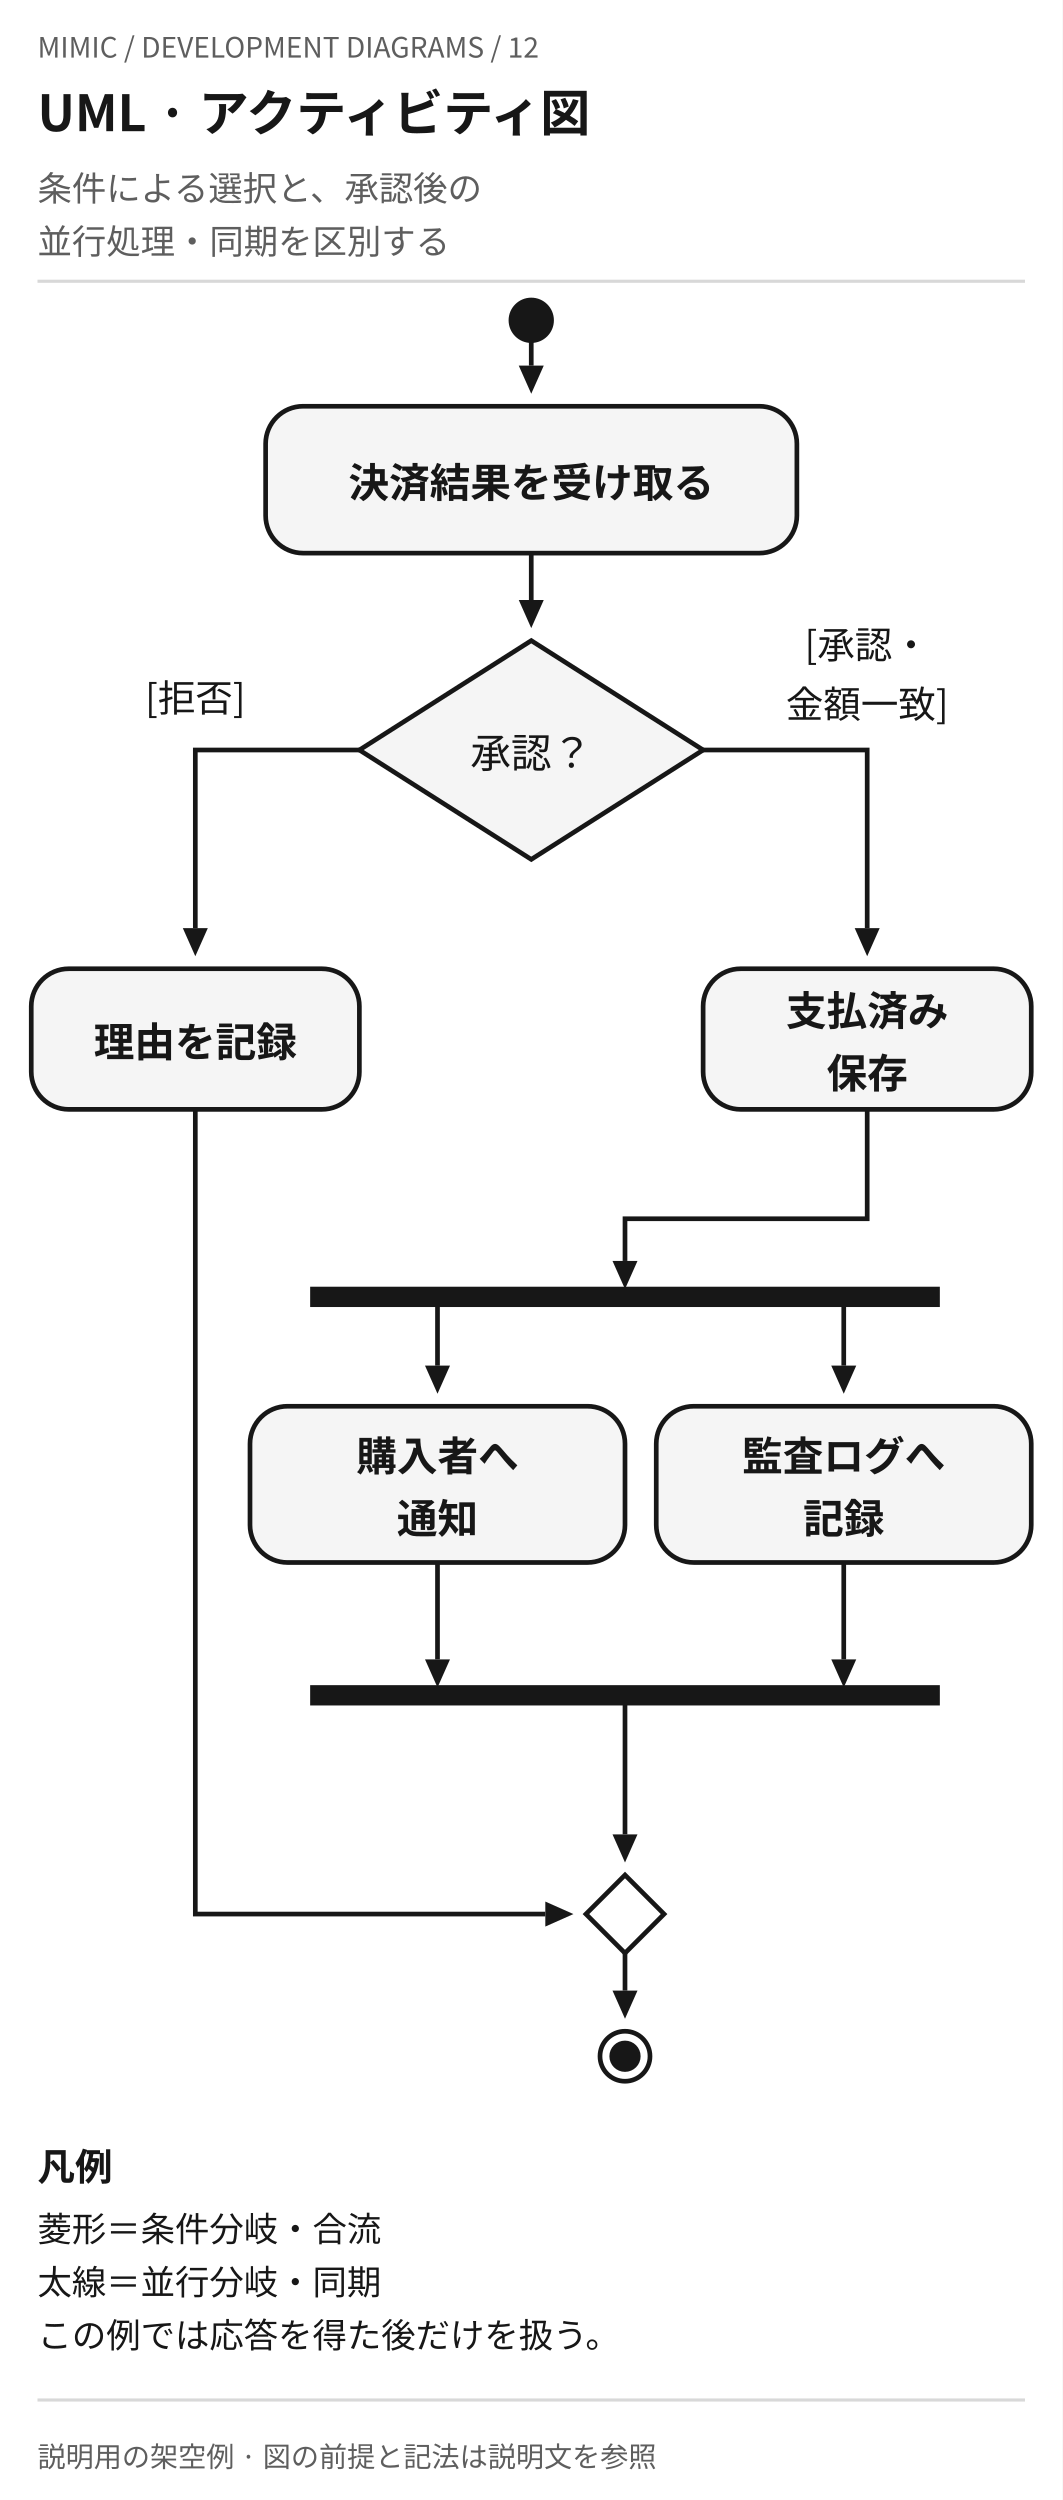
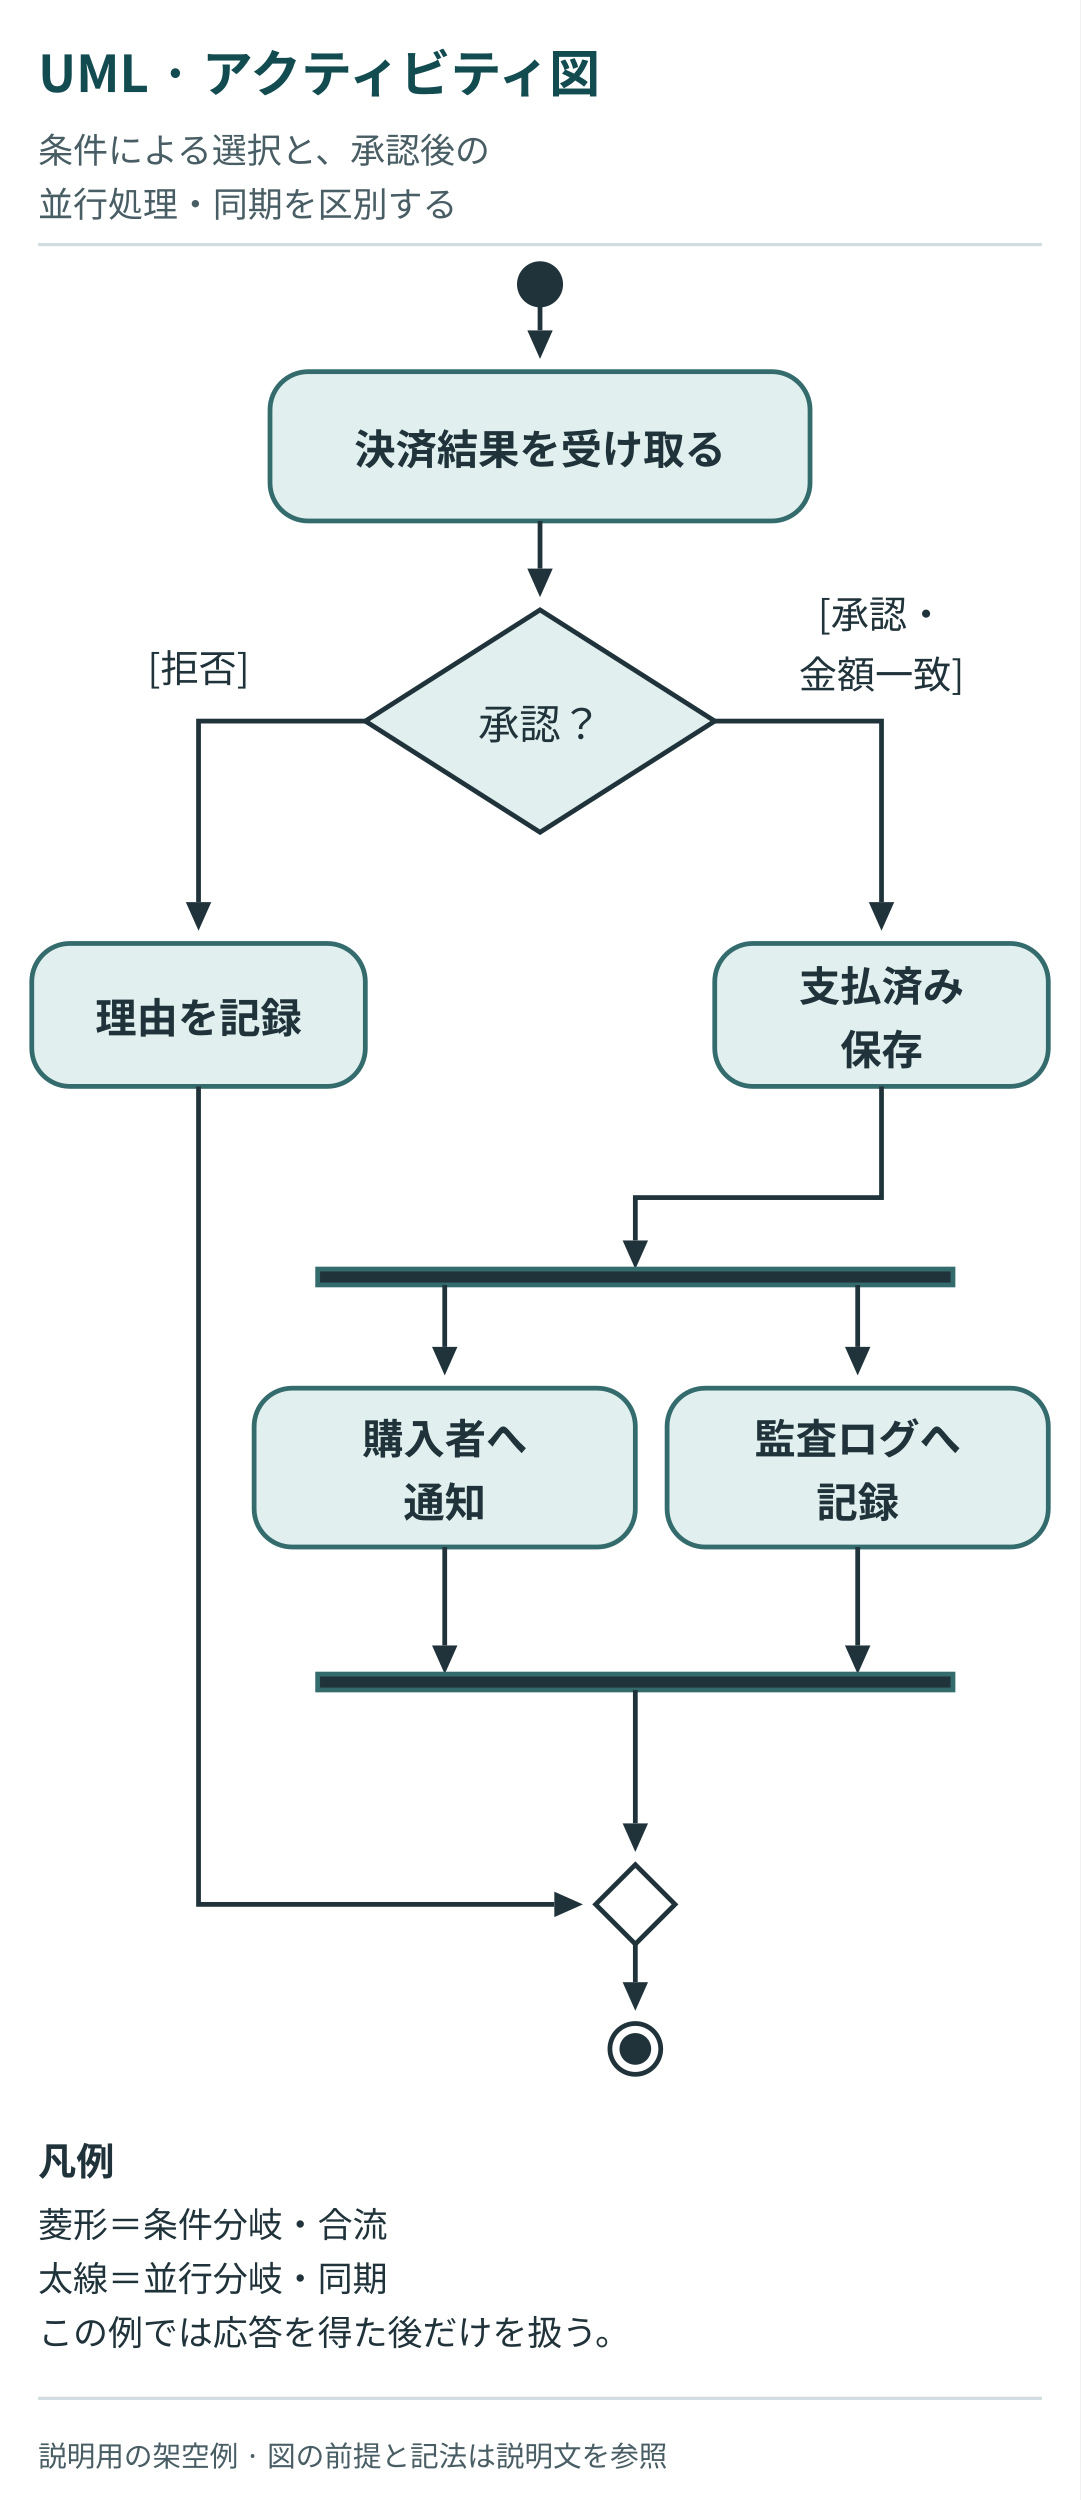
- <svg xmlns="http://www.w3.org/2000/svg" viewBox="0 0 680 1600" role="img" aria-labelledby="title desc">
+ <svg xmlns="http://www.w3.org/2000/svg" viewBox="0 26 680 1574" role="img" aria-labelledby="title desc">
  <rect x="0" y="0" width="680" height="1600" fill="#ffffff" stroke="none" stroke-width="3" />
-   <text x="24" y="29" fill="#5e5e5e" font-family="Noto Sans CJK JP, sans-serif" font-size="18" font-weight="400" text-anchor="start" dominant-baseline="central">MIMIC / DEVELOPMENT DIAGRAMS / 12</text>
-   <text x="24" y="70" fill="#171717" font-family="Noto Sans CJK JP, sans-serif" font-size="32" font-weight="600" text-anchor="start" dominant-baseline="central">UML · アクティビティ図</text>
-   <text x="24" y="119.0" fill="#5e5e5e" font-family="Noto Sans CJK JP, sans-serif" font-size="22" font-weight="400" text-anchor="start" dominant-baseline="central">条件による選択と、承認後の</text>
-   <text x="24" y="153.0" fill="#5e5e5e" font-family="Noto Sans CJK JP, sans-serif" font-size="22" font-weight="400" text-anchor="start" dominant-baseline="central">並行処理・同期を区別する</text>
-   <line x1="24" y1="180" x2="656" y2="180" stroke="#d8d8d8" stroke-width="2" />
-   <line x1="24" y1="1536" x2="656" y2="1536" stroke="#d8d8d8" stroke-width="2" />
-   <text x="24" y="1571" fill="#5e5e5e" font-family="Noto Sans CJK JP, sans-serif" font-size="18" font-weight="400" text-anchor="start" dominant-baseline="central">説明用の架空例 · 図の前提と記法は説明文を参照</text>
-   <circle cx="340" cy="205" r="13" fill="#171717" stroke="#171717" stroke-width="3" />
-   <polyline points="340,218 340.0,234.0" fill="none" stroke="#171717" stroke-width="3" />
-   <polygon points="348.0,234.0 340.0,252.0 332.0,234.0" fill="#171717" stroke="none" stroke-width="2" />
-   <rect x="170" y="260" width="340" height="94" fill="#f5f5f5" stroke="#171717" stroke-width="3" rx="24" />
-   <text x="340.0" y="307.0" fill="#171717" font-family="Noto Sans CJK JP, sans-serif" font-size="26" font-weight="600" text-anchor="middle" dominant-baseline="central">決済結果を受け取る</text>
-   <polyline points="340,354 340.0,384.0" fill="none" stroke="#171717" stroke-width="3" />
-   <polygon points="348.0,384.0 340.0,402.0 332.0,384.0" fill="#171717" stroke="none" stroke-width="2" />
-   <polygon points="340,410 450,480 340,550 230,480" fill="#f5f5f5" stroke="#171717" stroke-width="3" />
-   <text x="340" y="480" fill="#171717" font-family="Noto Sans CJK JP, sans-serif" font-size="26" font-weight="400" text-anchor="middle" dominant-baseline="central">承認？</text>
-   <polyline points="230,480 125,480 125.0,594.0" fill="none" stroke="#171717" stroke-width="3" />
-   <polygon points="133.0,594.0 125.0,612.0 117.0,594.0" fill="#171717" stroke="none" stroke-width="2" />
-   <text x="125" y="445" fill="#171717" font-family="Noto Sans CJK JP, sans-serif" font-size="24" font-weight="400" text-anchor="middle" dominant-baseline="central">[拒否]</text>
-   <polyline points="450,480 555,480 555.0,594.0" fill="none" stroke="#171717" stroke-width="3" />
-   <polygon points="563.0,594.0 555.0,612.0 547.0,594.0" fill="#171717" stroke="none" stroke-width="2" />
-   <text x="555" y="411.0" fill="#171717" font-family="Noto Sans CJK JP, sans-serif" font-size="24" font-weight="400" text-anchor="middle" dominant-baseline="central">[承認・</text>
-   <text x="555" y="449.0" fill="#171717" font-family="Noto Sans CJK JP, sans-serif" font-size="24" font-weight="400" text-anchor="middle" dominant-baseline="central">金額一致]</text>
-   <rect x="20" y="620" width="210" height="90" fill="#f5f5f5" stroke="#171717" stroke-width="3" rx="24" />
-   <text x="125.0" y="665.0" fill="#171717" font-family="Noto Sans CJK JP, sans-serif" font-size="26" font-weight="600" text-anchor="middle" dominant-baseline="central">理由を記録</text>
-   <rect x="450" y="620" width="210" height="90" fill="#f5f5f5" stroke="#171717" stroke-width="3" rx="24" />
-   <text x="555.0" y="645.0" fill="#171717" font-family="Noto Sans CJK JP, sans-serif" font-size="26" font-weight="600" text-anchor="middle" dominant-baseline="central">支払済み</text>
-   <text x="555.0" y="685.0" fill="#171717" font-family="Noto Sans CJK JP, sans-serif" font-size="26" font-weight="600" text-anchor="middle" dominant-baseline="central">保存</text>
-   <polyline points="555,710 555,780 400,780 400.0,807.0" fill="none" stroke="#171717" stroke-width="3" />
-   <polygon points="408.0,807.0 400,825 392.0,807.0" fill="#171717" stroke="none" stroke-width="2" />
-   <rect x="200" y="825" width="400" height="10" fill="#171717" stroke="#171717" stroke-width="3" />
-   <polyline points="280,835 280.0,874.0" fill="none" stroke="#171717" stroke-width="3" />
-   <polygon points="288.0,874.0 280.0,892.0 272.0,874.0" fill="#171717" stroke="none" stroke-width="2" />
-   <polyline points="540,835 540.0,874.0" fill="none" stroke="#171717" stroke-width="3" />
-   <polygon points="548.0,874.0 540.0,892.0 532.0,874.0" fill="#171717" stroke="none" stroke-width="2" />
-   <rect x="160" y="900" width="240" height="100" fill="#f5f5f5" stroke="#171717" stroke-width="3" rx="24" />
-   <text x="280.0" y="930.0" fill="#171717" font-family="Noto Sans CJK JP, sans-serif" font-size="26" font-weight="600" text-anchor="middle" dominant-baseline="central">購入者へ</text>
-   <text x="280.0" y="970.0" fill="#171717" font-family="Noto Sans CJK JP, sans-serif" font-size="26" font-weight="600" text-anchor="middle" dominant-baseline="central">通知</text>
-   <rect x="420" y="900" width="240" height="100" fill="#f5f5f5" stroke="#171717" stroke-width="3" rx="24" />
-   <text x="540.0" y="930.0" fill="#171717" font-family="Noto Sans CJK JP, sans-serif" font-size="26" font-weight="600" text-anchor="middle" dominant-baseline="central">監査ログへ</text>
-   <text x="540.0" y="970.0" fill="#171717" font-family="Noto Sans CJK JP, sans-serif" font-size="26" font-weight="600" text-anchor="middle" dominant-baseline="central">記録</text>
-   <polyline points="280,1000 280.0,1062.0" fill="none" stroke="#171717" stroke-width="3" />
-   <polygon points="288.0,1062.0 280,1080 272.0,1062.0" fill="#171717" stroke="none" stroke-width="2" />
-   <polyline points="540,1000 540.0,1062.0" fill="none" stroke="#171717" stroke-width="3" />
-   <polygon points="548.0,1062.0 540,1080 532.0,1062.0" fill="#171717" stroke="none" stroke-width="2" />
-   <rect x="200" y="1080" width="400" height="10" fill="#171717" stroke="#171717" stroke-width="3" />
-   <polyline points="400,1090 400.0,1174.0" fill="none" stroke="#171717" stroke-width="3" />
-   <polygon points="408.0,1174.0 400.0,1192.0 392.0,1174.0" fill="#171717" stroke="none" stroke-width="2" />
-   <polyline points="125,710 125,1225 349.0,1225.0" fill="none" stroke="#171717" stroke-width="3" />
-   <polygon points="349.0,1217.0 367.0,1225.0 349.0,1233.0" fill="#171717" stroke="none" stroke-width="2" />
-   <polygon points="400,1200 425,1225 400,1250 375,1225" fill="#ffffff" stroke="#171717" stroke-width="3" />
-   <polyline points="400,1250 400.0,1274.0" fill="none" stroke="#171717" stroke-width="3" />
-   <polygon points="408.0,1274.0 400.0,1292.0 392.0,1274.0" fill="#171717" stroke="none" stroke-width="2" />
-   <circle cx="400" cy="1316" r="16" fill="#ffffff" stroke="#171717" stroke-width="3" />
-   <circle cx="400" cy="1316" r="9" fill="#171717" stroke="#171717" stroke-width="2" />
-   <text x="24" y="1385" fill="#171717" font-family="Noto Sans CJK JP, sans-serif" font-size="24" font-weight="600" text-anchor="start" dominant-baseline="central">凡例</text>
-   <text x="24" y="1425" fill="#171717" font-family="Noto Sans CJK JP, sans-serif" font-size="22" font-weight="400" text-anchor="start" dominant-baseline="central">菱形＝条件分岐・合流</text>
-   <text x="24" y="1459" fill="#171717" font-family="Noto Sans CJK JP, sans-serif" font-size="22" font-weight="400" text-anchor="start" dominant-baseline="central">太線＝並行分岐・同期</text>
-   <text x="24" y="1493" fill="#171717" font-family="Noto Sans CJK JP, sans-serif" font-size="22" font-weight="400" text-anchor="start" dominant-baseline="central">この例では応答を得た後だけを扱う。</text>
+   <text x="24" y="70" fill="#124b50" font-family="Noto Sans CJK JP, sans-serif" font-size="32" font-weight="700" text-anchor="start" dominant-baseline="central">UML · アクティビティ図</text>
+   <text x="24" y="119.0" fill="#485d64" font-family="Noto Sans CJK JP, sans-serif" font-size="22" font-weight="400" text-anchor="start" dominant-baseline="central">条件による選択と、承認後の</text>
+   <text x="24" y="153.0" fill="#485d64" font-family="Noto Sans CJK JP, sans-serif" font-size="22" font-weight="400" text-anchor="start" dominant-baseline="central">並行処理・同期を区別する</text>
+   <line x1="24" y1="180" x2="656" y2="180" stroke="#d0dce0" stroke-width="2" />
+   <line x1="24" y1="1536" x2="656" y2="1536" stroke="#d0dce0" stroke-width="2" />
+   <text x="24" y="1571" fill="#485d64" font-family="Noto Sans CJK JP, sans-serif" font-size="18" font-weight="400" text-anchor="start" dominant-baseline="central">説明用の架空例 · 図の前提と記法は説明文を参照</text>
+   <circle cx="340" cy="205" r="13" fill="#20333a" stroke="#20333a" stroke-width="3" />
+   <polyline points="340,218 340.0,234.0" fill="none" stroke="#20333a" stroke-width="3" />
+   <polygon points="348.0,234.0 340.0,252.0 332.0,234.0" fill="#20333a" stroke="none" stroke-width="2" />
+   <rect x="170" y="260" width="340" height="94" fill="#e1f0ee" stroke="#346c6e" stroke-width="3" rx="24" />
+   <text x="340.0" y="307.0" fill="#20333a" font-family="Noto Sans CJK JP, sans-serif" font-size="26" font-weight="600" text-anchor="middle" dominant-baseline="central">決済結果を受け取る</text>
+   <polyline points="340,354 340.0,384.0" fill="none" stroke="#20333a" stroke-width="3" />
+   <polygon points="348.0,384.0 340.0,402.0 332.0,384.0" fill="#20333a" stroke="none" stroke-width="2" />
+   <polygon points="340,410 450,480 340,550 230,480" fill="#e1f0ee" stroke="#20333a" stroke-width="3" />
+   <text x="340" y="480" fill="#20333a" font-family="Noto Sans CJK JP, sans-serif" font-size="26" font-weight="400" text-anchor="middle" dominant-baseline="central">承認？</text>
+   <polyline points="230,480 125,480 125.0,594.0" fill="none" stroke="#20333a" stroke-width="3" />
+   <polygon points="133.0,594.0 125.0,612.0 117.0,594.0" fill="#20333a" stroke="none" stroke-width="2" />
+   <text x="125" y="445" fill="#20333a" font-family="Noto Sans CJK JP, sans-serif" font-size="24" font-weight="400" text-anchor="middle" dominant-baseline="central">[拒否]</text>
+   <polyline points="450,480 555,480 555.0,594.0" fill="none" stroke="#20333a" stroke-width="3" />
+   <polygon points="563.0,594.0 555.0,612.0 547.0,594.0" fill="#20333a" stroke="none" stroke-width="2" />
+   <text x="555" y="411.0" fill="#20333a" font-family="Noto Sans CJK JP, sans-serif" font-size="24" font-weight="400" text-anchor="middle" dominant-baseline="central">[承認・</text>
+   <text x="555" y="449.0" fill="#20333a" font-family="Noto Sans CJK JP, sans-serif" font-size="24" font-weight="400" text-anchor="middle" dominant-baseline="central">金額一致]</text>
+   <rect x="20" y="620" width="210" height="90" fill="#e1f0ee" stroke="#346c6e" stroke-width="3" rx="24" />
+   <text x="125.0" y="665.0" fill="#20333a" font-family="Noto Sans CJK JP, sans-serif" font-size="26" font-weight="600" text-anchor="middle" dominant-baseline="central">理由を記録</text>
+   <rect x="450" y="620" width="210" height="90" fill="#e1f0ee" stroke="#346c6e" stroke-width="3" rx="24" />
+   <text x="555.0" y="645.0" fill="#20333a" font-family="Noto Sans CJK JP, sans-serif" font-size="26" font-weight="600" text-anchor="middle" dominant-baseline="central">支払済み</text>
+   <text x="555.0" y="685.0" fill="#20333a" font-family="Noto Sans CJK JP, sans-serif" font-size="26" font-weight="600" text-anchor="middle" dominant-baseline="central">保存</text>
+   <polyline points="555,710 555,780 400,780 400.0,807.0" fill="none" stroke="#20333a" stroke-width="3" />
+   <polygon points="408.0,807.0 400,825 392.0,807.0" fill="#20333a" stroke="none" stroke-width="2" />
+   <rect x="200" y="825" width="400" height="10" fill="#20333a" stroke="#346c6e" stroke-width="3" />
+   <polyline points="280,835 280.0,874.0" fill="none" stroke="#20333a" stroke-width="3" />
+   <polygon points="288.0,874.0 280.0,892.0 272.0,874.0" fill="#20333a" stroke="none" stroke-width="2" />
+   <polyline points="540,835 540.0,874.0" fill="none" stroke="#20333a" stroke-width="3" />
+   <polygon points="548.0,874.0 540.0,892.0 532.0,874.0" fill="#20333a" stroke="none" stroke-width="2" />
+   <rect x="160" y="900" width="240" height="100" fill="#e1f0ee" stroke="#346c6e" stroke-width="3" rx="24" />
+   <text x="280.0" y="930.0" fill="#20333a" font-family="Noto Sans CJK JP, sans-serif" font-size="26" font-weight="600" text-anchor="middle" dominant-baseline="central">購入者へ</text>
+   <text x="280.0" y="970.0" fill="#20333a" font-family="Noto Sans CJK JP, sans-serif" font-size="26" font-weight="600" text-anchor="middle" dominant-baseline="central">通知</text>
+   <rect x="420" y="900" width="240" height="100" fill="#e1f0ee" stroke="#346c6e" stroke-width="3" rx="24" />
+   <text x="540.0" y="930.0" fill="#20333a" font-family="Noto Sans CJK JP, sans-serif" font-size="26" font-weight="600" text-anchor="middle" dominant-baseline="central">監査ログへ</text>
+   <text x="540.0" y="970.0" fill="#20333a" font-family="Noto Sans CJK JP, sans-serif" font-size="26" font-weight="600" text-anchor="middle" dominant-baseline="central">記録</text>
+   <polyline points="280,1000 280.0,1062.0" fill="none" stroke="#20333a" stroke-width="3" />
+   <polygon points="288.0,1062.0 280,1080 272.0,1062.0" fill="#20333a" stroke="none" stroke-width="2" />
+   <polyline points="540,1000 540.0,1062.0" fill="none" stroke="#20333a" stroke-width="3" />
+   <polygon points="548.0,1062.0 540,1080 532.0,1062.0" fill="#20333a" stroke="none" stroke-width="2" />
+   <rect x="200" y="1080" width="400" height="10" fill="#20333a" stroke="#346c6e" stroke-width="3" />
+   <polyline points="400,1090 400.0,1174.0" fill="none" stroke="#20333a" stroke-width="3" />
+   <polygon points="408.0,1174.0 400.0,1192.0 392.0,1174.0" fill="#20333a" stroke="none" stroke-width="2" />
+   <polyline points="125,710 125,1225 349.0,1225.0" fill="none" stroke="#20333a" stroke-width="3" />
+   <polygon points="349.0,1217.0 367.0,1225.0 349.0,1233.0" fill="#20333a" stroke="none" stroke-width="2" />
+   <polygon points="400,1200 425,1225 400,1250 375,1225" fill="#ffffff" stroke="#20333a" stroke-width="3" />
+   <polyline points="400,1250 400.0,1274.0" fill="none" stroke="#20333a" stroke-width="3" />
+   <polygon points="408.0,1274.0 400.0,1292.0 392.0,1274.0" fill="#20333a" stroke="none" stroke-width="2" />
+   <circle cx="400" cy="1316" r="16" fill="#ffffff" stroke="#20333a" stroke-width="3" />
+   <circle cx="400" cy="1316" r="9" fill="#20333a" stroke="#20333a" stroke-width="2" />
+   <text x="24" y="1385" fill="#20333a" font-family="Noto Sans CJK JP, sans-serif" font-size="24" font-weight="600" text-anchor="start" dominant-baseline="central">凡例</text>
+   <text x="24" y="1425" fill="#20333a" font-family="Noto Sans CJK JP, sans-serif" font-size="22" font-weight="400" text-anchor="start" dominant-baseline="central">菱形＝条件分岐・合流</text>
+   <text x="24" y="1459" fill="#20333a" font-family="Noto Sans CJK JP, sans-serif" font-size="22" font-weight="400" text-anchor="start" dominant-baseline="central">太線＝並行分岐・同期</text>
+   <text x="24" y="1493" fill="#20333a" font-family="Noto Sans CJK JP, sans-serif" font-size="22" font-weight="400" text-anchor="start" dominant-baseline="central">この例では応答を得た後だけを扱う。</text>
</svg>
